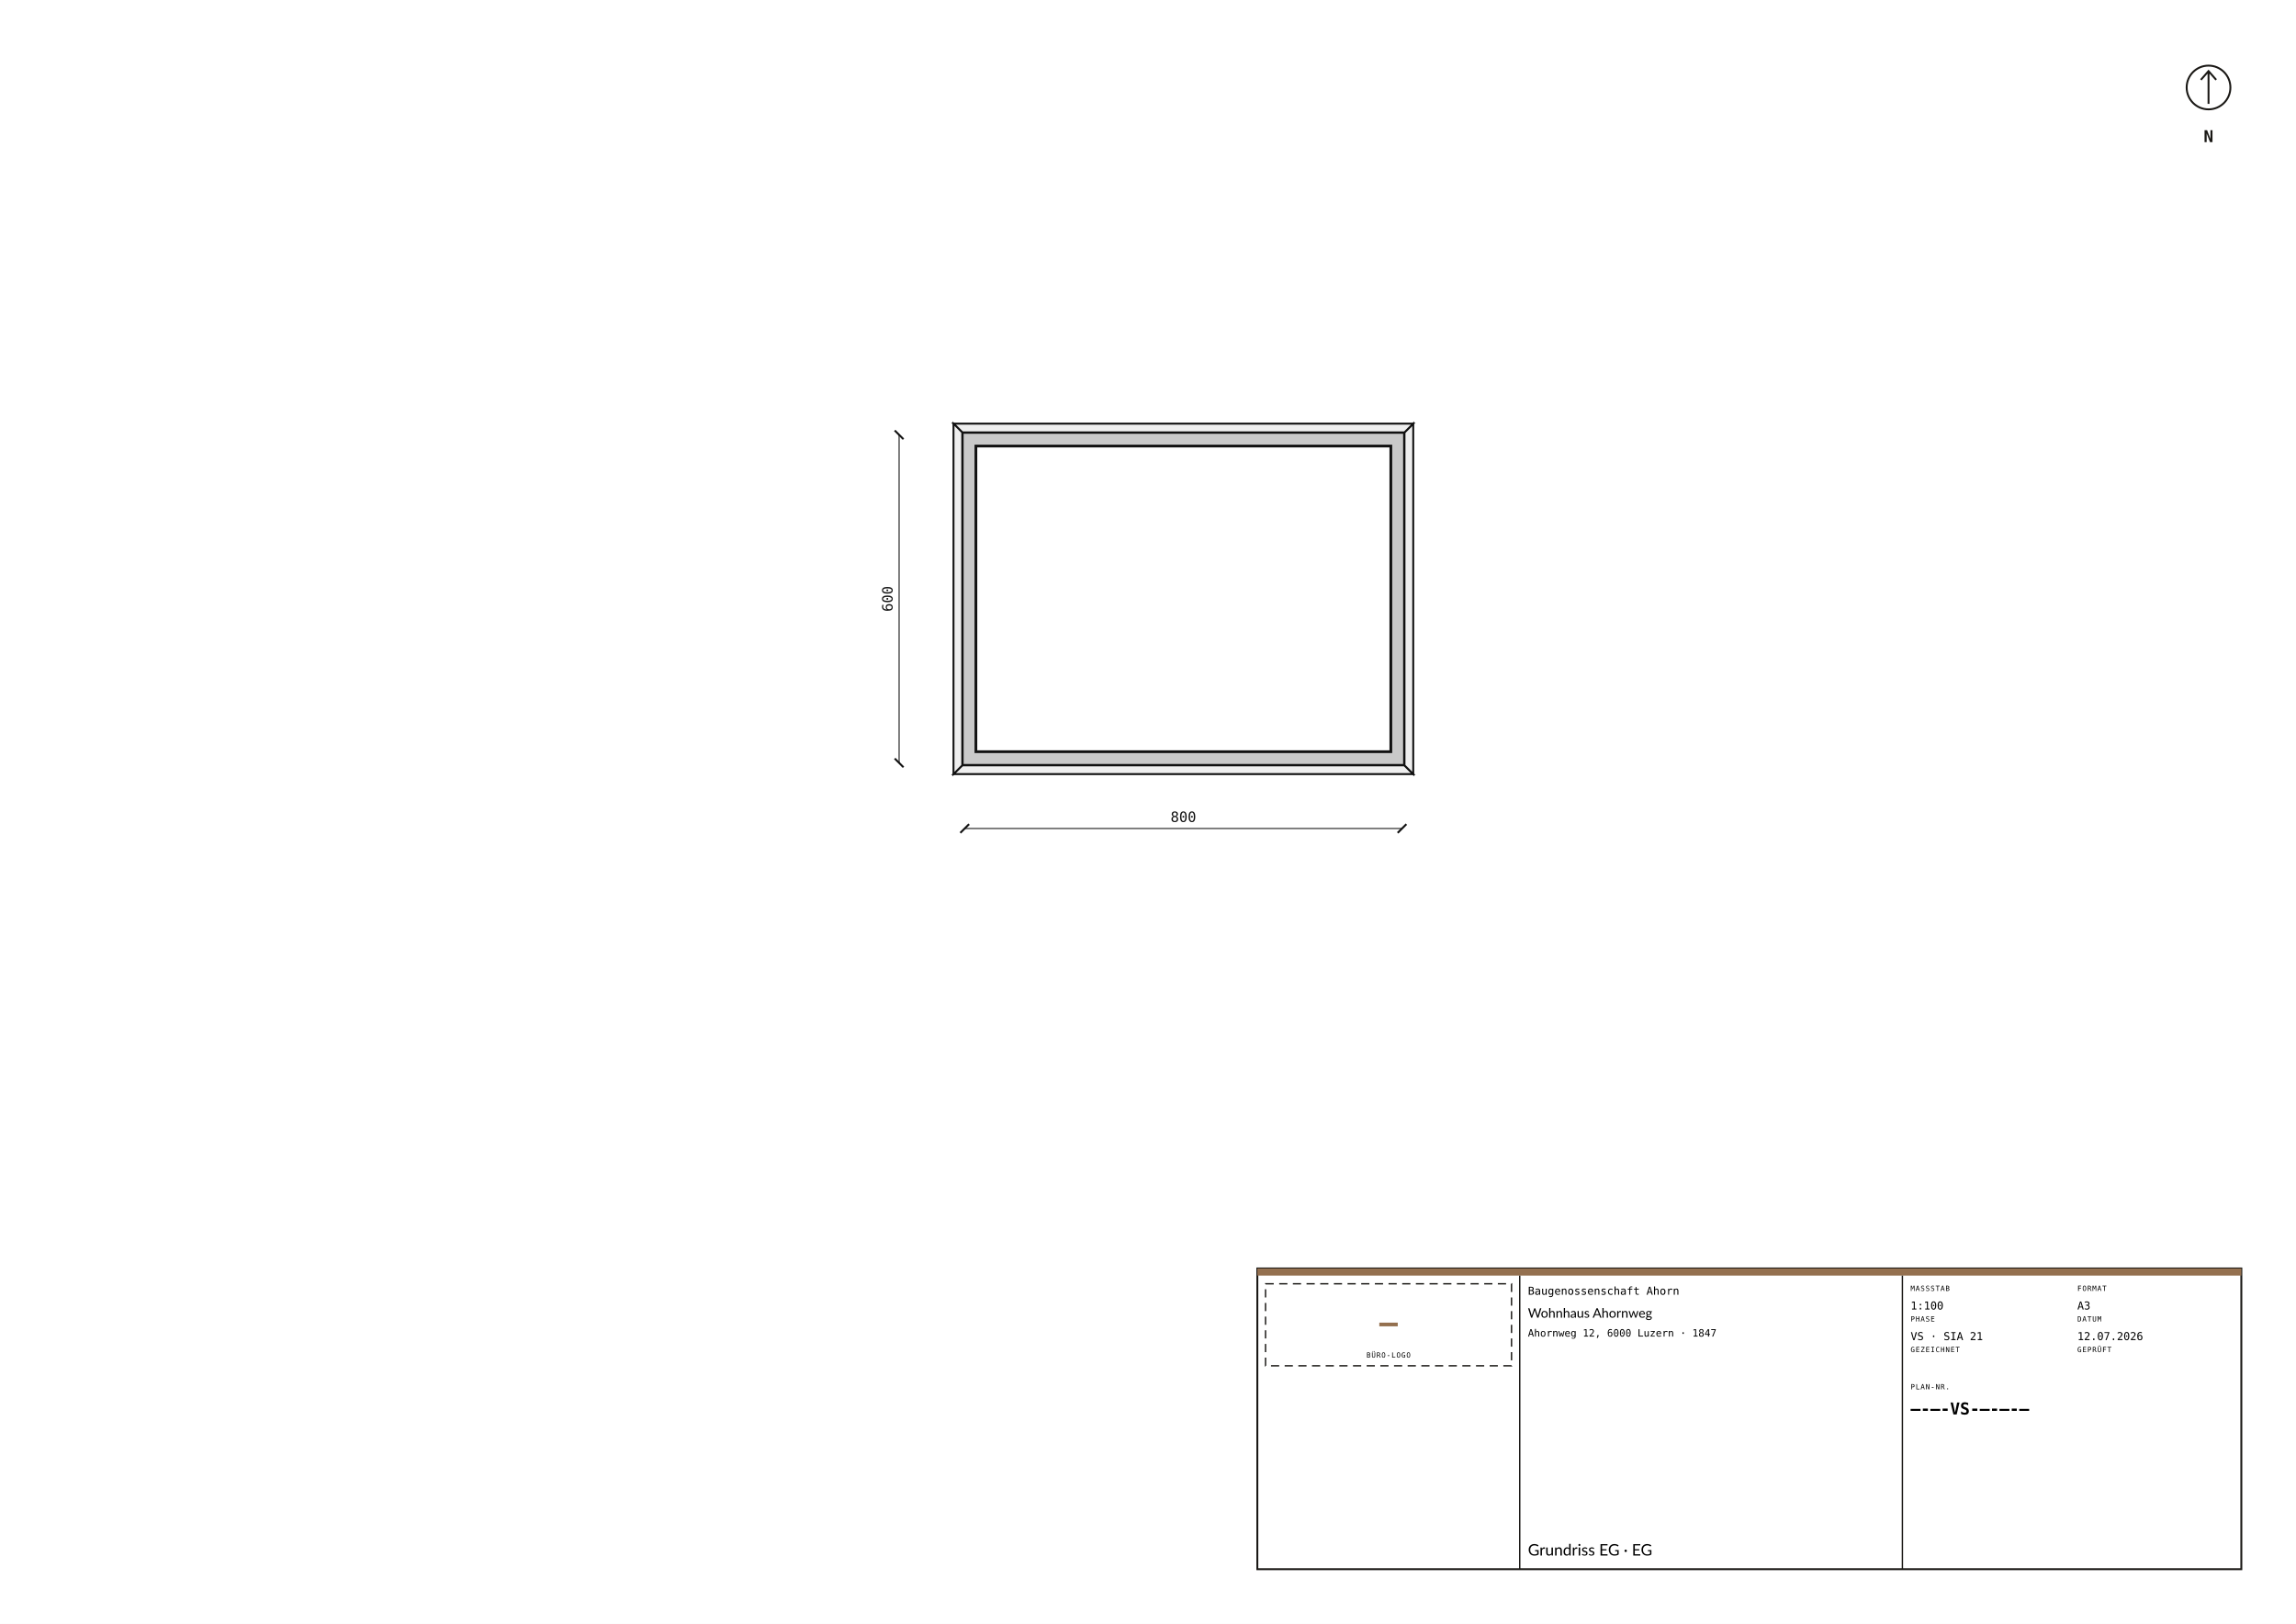
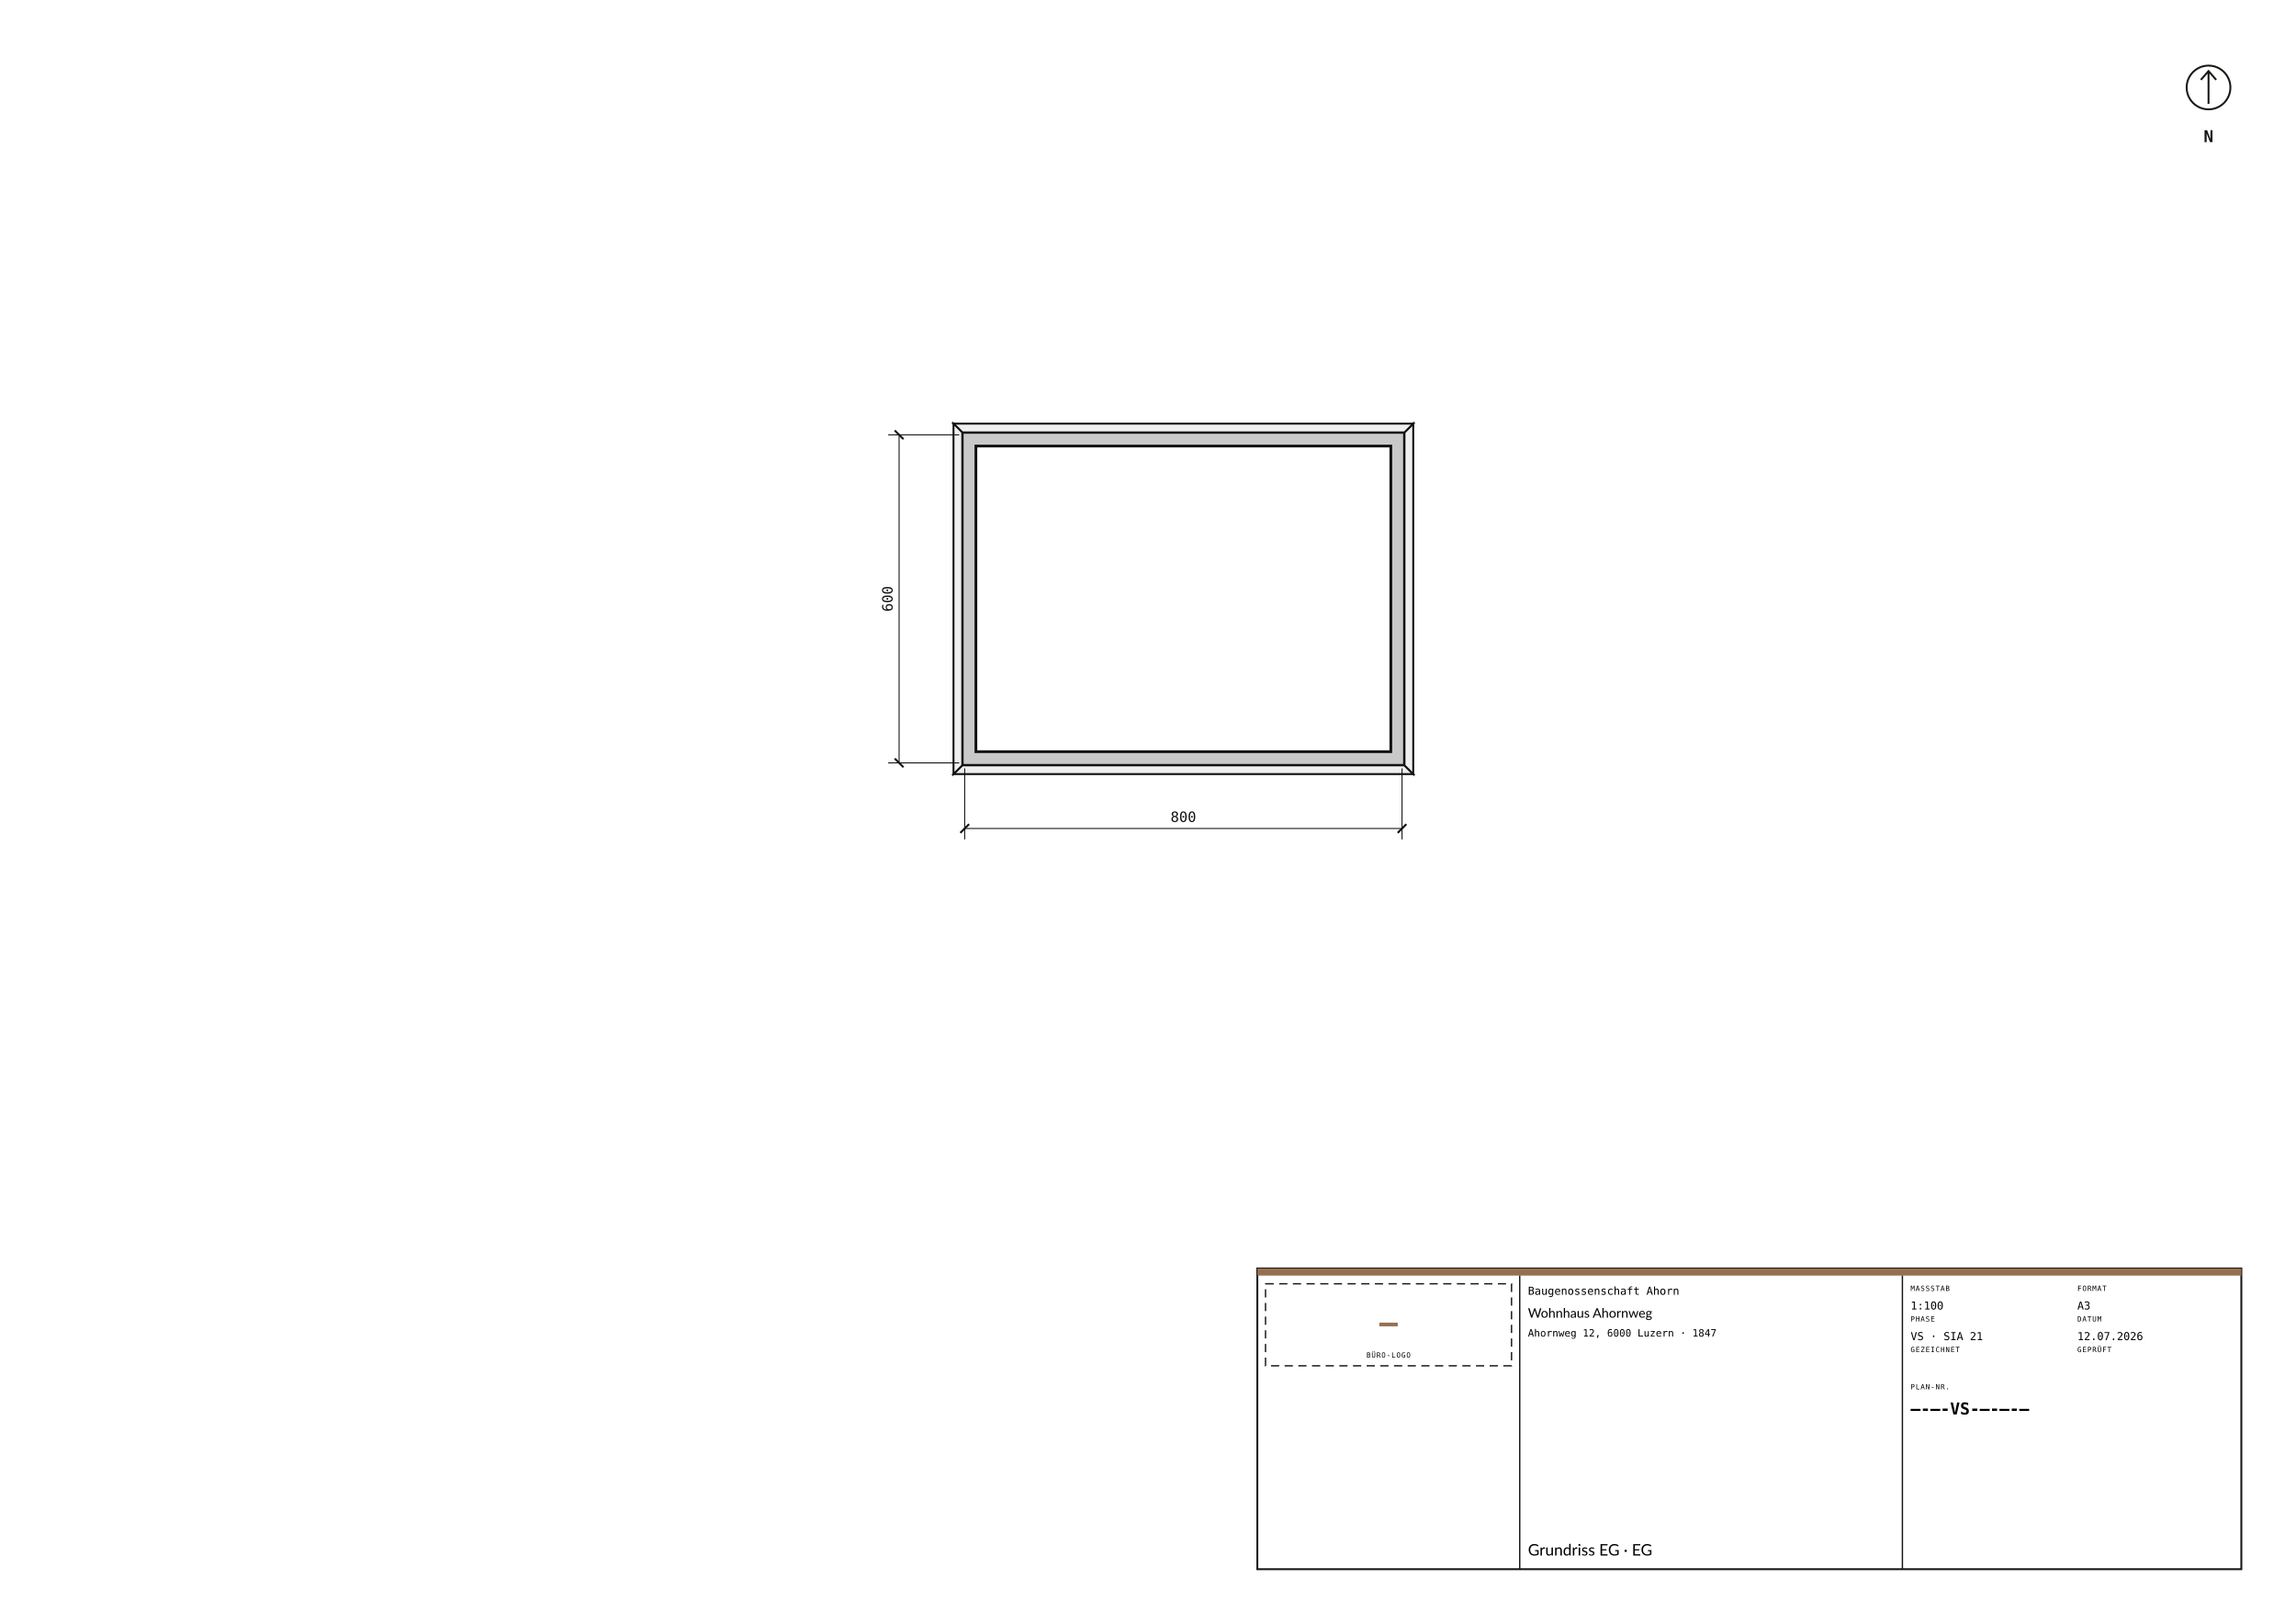
<svg xmlns="http://www.w3.org/2000/svg" width="420mm" height="297mm" viewBox="0 0 420 297" font-family="Helvetica, Arial, sans-serif">
  <rect width="420" height="297" fill="white" />
  <g transform="translate(176.47, 139.53) scale(0.01)">
    <path d="M 8045 45 L 8045 -6045 L -45 -6045 L -45 45 Z M 205 -5795 L 7795 -5795 L 7795 -205 L 205 -205 Z" fill-rule="evenodd" fill="#c9c9c9" stroke="#111" stroke-width="50" />
    <path d="M -45 45 L 8045 45 L 8205 205 L -205 205 Z" fill-rule="evenodd" fill="#efefef" stroke="#111" stroke-width="35" />
    <path d="M 8045 45 L 8045 -6045 L 8205 -6205 L 8205 205 Z" fill-rule="evenodd" fill="#efefef" stroke="#111" stroke-width="35" />
    <path d="M 8045 -6045 L -45 -6045 L -205 -6205 L 8205 -6205 Z" fill-rule="evenodd" fill="#efefef" stroke="#111" stroke-width="35" />
    <path d="M -45 -6045 L -45 45 L -205 205 L -205 -6205 Z" fill-rule="evenodd" fill="#efefef" stroke="#111" stroke-width="35" />
    <g stroke="#111" fill="#111">
      <line x1="0" y1="1200" x2="8000" y2="1200" stroke-width="18" />
+       <line x1="0" y1="100" x2="0" y2="1400" stroke-width="18" />
+       <line x1="8000" y1="100" x2="8000" y2="1400" stroke-width="18" />
      <line x1="-80" y1="1280" x2="80" y2="1120" stroke-width="36" />
      <line x1="7920" y1="1280" x2="8080" y2="1120" stroke-width="36" />
      <text x="4000" y="1080" text-anchor="middle" font-size="260" font-family="'IBM Plex Mono', ui-monospace, monospace" stroke="none">800</text>
    </g>
    <g stroke="#111" fill="#111">
      <line x1="-1200" y1="0" x2="-1200" y2="-6000" stroke-width="18" />
+       <line x1="-100" y1="0" x2="-1400" y2="0" stroke-width="18" />
+       <line x1="-100" y1="-6000" x2="-1400" y2="-6000" stroke-width="18" />
      <line x1="-1280" y1="-80" x2="-1120" y2="80" stroke-width="36" />
      <line x1="-1280" y1="-6080" x2="-1120" y2="-5920" stroke-width="36" />
      <text x="-1320" y="-3000" text-anchor="middle" font-size="260" font-family="'IBM Plex Mono', ui-monospace, monospace" stroke="none" transform="rotate(-90 -1320 -3000)">600</text>
    </g>
  </g>
  <g data-teil="nordpfeil" stroke="#1A1815" fill="none" stroke-width="0.35">
    <circle cx="404.00" cy="16.00" r="4" />
    <path d="M 404.00 19.00 L 404.00 13.00 M 402.60 14.60 L 404.00 13.00 L 405.40 14.60" />
    <text x="404.00" y="26.00" text-anchor="middle" font-family="'IBM Plex Mono', ui-monospace, monospace" font-size="3" font-feature-settings="'tnum'" font-weight="bold" stroke="none" fill="#1A1815">N</text>
  </g>
  <g data-teil="plankopf">
    <rect x="230" y="232" width="180" height="55" fill="white" stroke="#1A1815" stroke-width="0.35" />
    <rect x="230" y="232" width="180" height="1.3" fill="#94704F" />
    <line x1="278" y1="233.3" x2="278" y2="287" stroke="#1A1815" stroke-width="0.25" />
    <line x1="348" y1="233.3" x2="348" y2="287" stroke="#1A1815" stroke-width="0.25" />
    <rect x="231.5" y="234.8" width="45" height="15" fill="none" stroke="#1A1815" stroke-width="0.25" stroke-dasharray="1.5 1" />
    <text x="254.00" y="243.80" text-anchor="middle" font-family="'IBM Plex Mono', ui-monospace, monospace" font-size="5.6" font-feature-settings="'tnum'" font-weight="bold" fill="#94704F">—</text>
    <text x="254.00" y="248.30" text-anchor="middle" font-family="'IBM Plex Mono', ui-monospace, monospace" font-size="1.3" font-feature-settings="'tnum'" letter-spacing="0.1em">BÜRO-LOGO</text>
    <text x="279.50" y="236.80" text-anchor="start" font-family="'IBM Plex Mono', ui-monospace, monospace" font-size="2" font-feature-settings="'tnum'">Baugenossenschaft Ahorn</text>
    <text x="279.50" y="241.00" text-anchor="start" font-family="'Lato', Helvetica, Arial, sans-serif" font-size="2.4">Wohnhaus Ahornweg</text>
    <text x="279.50" y="244.45" text-anchor="start" font-family="'IBM Plex Mono', ui-monospace, monospace" font-size="1.85" font-feature-settings="'tnum'">Ahornweg 12, 6000 Luzern · 1847</text>
    <text x="279.50" y="284.50" text-anchor="start" font-family="'Lato', Helvetica, Arial, sans-serif" font-size="2.9">Grundriss EG · EG</text>
    <text x="349.50" y="236.10" text-anchor="start" font-family="'IBM Plex Mono', ui-monospace, monospace" font-size="1.3" font-feature-settings="'tnum'" letter-spacing="0.1em">MASSSTAB</text>
    <text x="349.50" y="239.50" text-anchor="start" font-family="'IBM Plex Mono', ui-monospace, monospace" font-size="2" font-feature-settings="'tnum'">1:100</text>
    <text x="380.00" y="236.10" text-anchor="start" font-family="'IBM Plex Mono', ui-monospace, monospace" font-size="1.3" font-feature-settings="'tnum'" letter-spacing="0.1em">FORMAT</text>
    <text x="380.00" y="239.50" text-anchor="start" font-family="'IBM Plex Mono', ui-monospace, monospace" font-size="2" font-feature-settings="'tnum'">A3</text>
    <text x="349.50" y="241.70" text-anchor="start" font-family="'IBM Plex Mono', ui-monospace, monospace" font-size="1.3" font-feature-settings="'tnum'" letter-spacing="0.1em">PHASE</text>
    <text x="349.50" y="245.10" text-anchor="start" font-family="'IBM Plex Mono', ui-monospace, monospace" font-size="2" font-feature-settings="'tnum'">VS · SIA 21</text>
    <text x="380.00" y="241.70" text-anchor="start" font-family="'IBM Plex Mono', ui-monospace, monospace" font-size="1.3" font-feature-settings="'tnum'" letter-spacing="0.1em">DATUM</text>
    <text x="380.00" y="245.10" text-anchor="start" font-family="'IBM Plex Mono', ui-monospace, monospace" font-size="2" font-feature-settings="'tnum'">12.07.2026</text>
    <text x="349.50" y="247.30" text-anchor="start" font-family="'IBM Plex Mono', ui-monospace, monospace" font-size="1.3" font-feature-settings="'tnum'" letter-spacing="0.1em">GEZEICHNET</text>
    <text x="380.00" y="247.30" text-anchor="start" font-family="'IBM Plex Mono', ui-monospace, monospace" font-size="1.3" font-feature-settings="'tnum'" letter-spacing="0.1em">GEPRÜFT</text>
    <text x="349.50" y="254.10" text-anchor="start" font-family="'IBM Plex Mono', ui-monospace, monospace" font-size="1.3" font-feature-settings="'tnum'" letter-spacing="0.1em">PLAN-NR.</text>
    <text x="349.50" y="258.70" text-anchor="start" font-family="'IBM Plex Mono', ui-monospace, monospace" font-size="3" font-feature-settings="'tnum'" font-weight="bold">—-—-VS-—-—-—</text>
  </g>
</svg>
